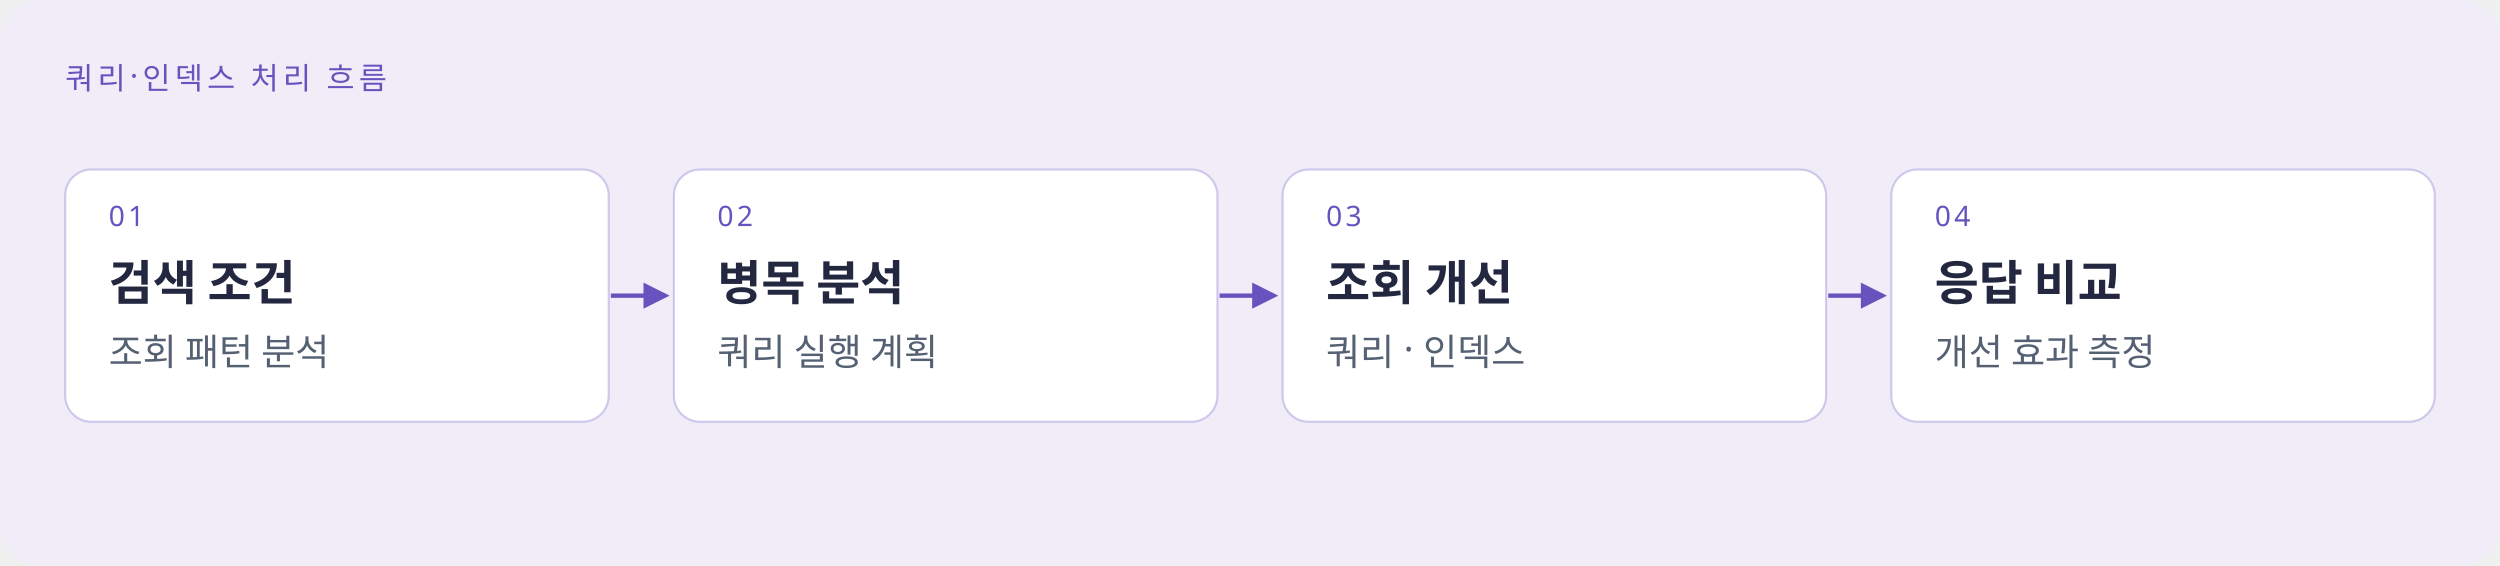
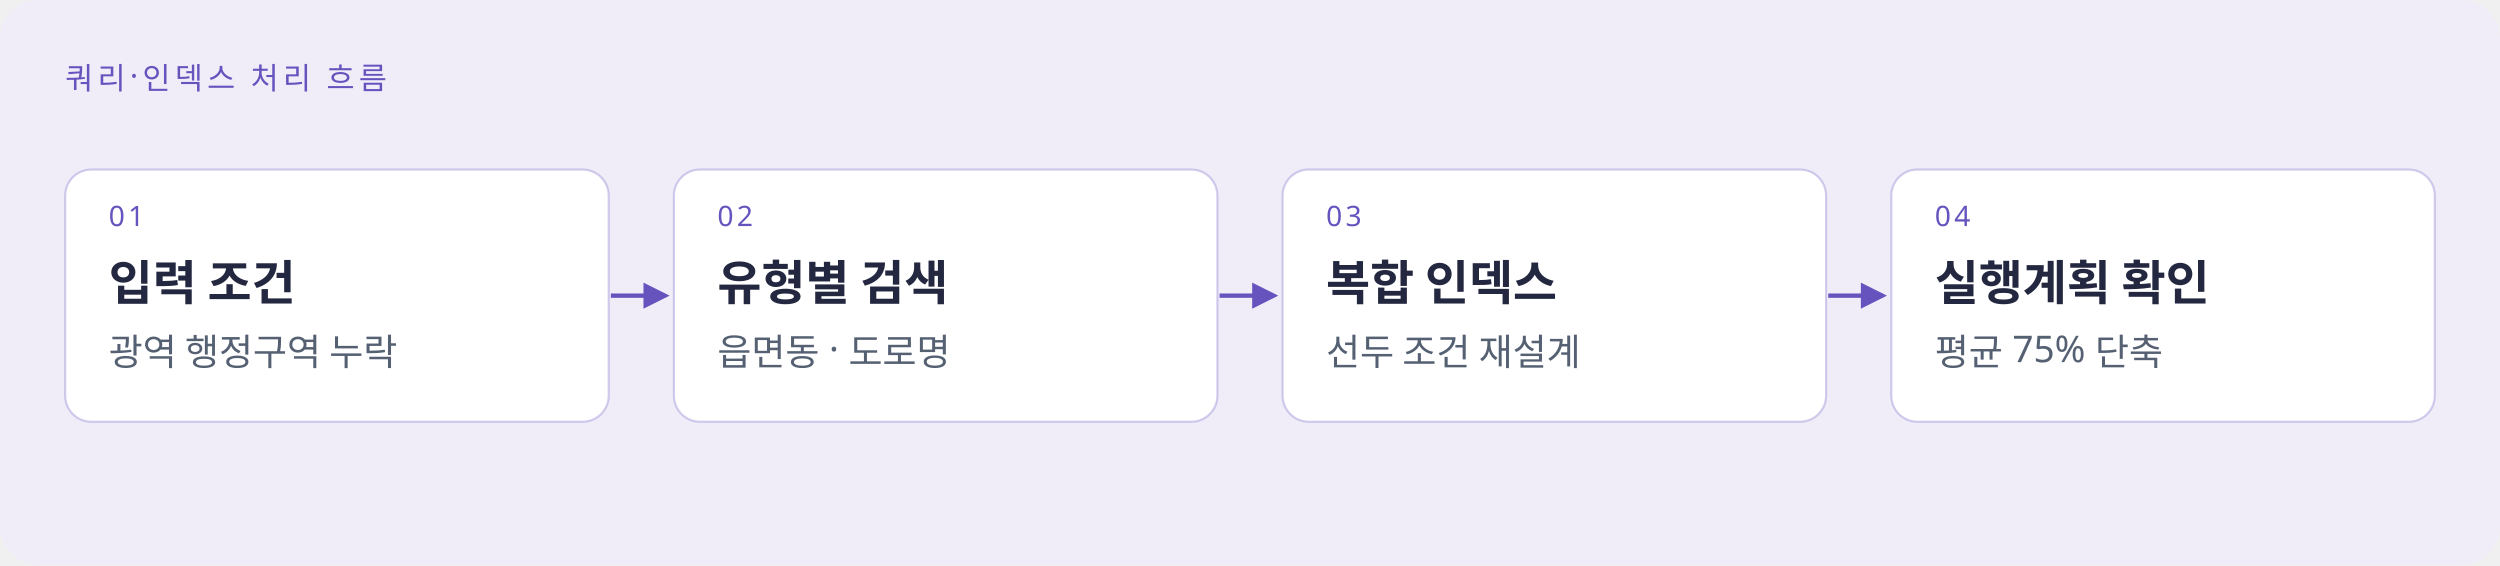
<svg xmlns="http://www.w3.org/2000/svg" viewBox="0 0 1150 260" width="1150" height="260" role="img" aria-labelledby="title desc">
  <defs>
    <marker id="arrow" markerWidth="7" markerHeight="7" refX="5" refY="3" orient="auto">
      <path d="M0 0L6 3L0 6" fill="#6653be" />
    </marker>
  </defs>
  <rect width="1150" height="260" rx="18" fill="#f0edf9" />
  <text x="30" y="41" fill="#6653be" font-family="sans-serif" font-size="14" letter-spacing="2">쿼리·인덱스 처리 흐름</text>
  <g font-family="'Malgun Gothic', sans-serif">
    <g>
      <rect x="30" y="78" width="250" height="116" rx="12" fill="white" stroke="#6653be" stroke-opacity=".28" />
      <text x="50" y="104" fill="#6653be" font-size="13" letter-spacing="1.5">01</text>
-       <text x="50" y="138" fill="#23273f" font-size="22" font-weight="700">검색 조건</text>
-       <text x="50" y="168" fill="#556173" font-size="17">조회 패턴 분석</text>
+       <text x="50" y="138" fill="#23273f" font-size="22" font-weight="700">입력 조건</text>
+       <text x="50" y="168" fill="#556173" font-size="17">광역 행정구역 누락</text>
    </g>
    <path d="M 281 136 H 306" stroke="#6653be" stroke-width="2" marker-end="url(#arrow)" />
    <g>
      <rect x="310" y="78" width="250" height="116" rx="12" fill="white" stroke="#6653be" stroke-opacity=".28" />
      <text x="330" y="104" fill="#6653be" font-size="13" letter-spacing="1.5">02</text>
-       <text x="330" y="138" fill="#23273f" font-size="22" font-weight="700">병목 분석</text>
-       <text x="330" y="168" fill="#556173" font-size="17">쿼리 실행 계획</text>
+       <text x="330" y="138" fill="#23273f" font-size="22" font-weight="700">유형별 검색</text>
+       <text x="330" y="168" fill="#556173" font-size="17">읍면동 · 도로명</text>
    </g>
    <path d="M 561 136 H 586" stroke="#6653be" stroke-width="2" marker-end="url(#arrow)" />
    <g>
      <rect x="590" y="78" width="250" height="116" rx="12" fill="white" stroke="#6653be" stroke-opacity=".28" />
      <text x="610" y="104" fill="#6653be" font-size="13" letter-spacing="1.5">03</text>
-       <text x="610" y="138" fill="#23273f" font-size="22" font-weight="700">조회 개선</text>
-       <text x="610" y="168" fill="#556173" font-size="17">쿼리 · 인덱스</text>
+       <text x="610" y="138" fill="#23273f" font-size="22" font-weight="700">복합 인덱스</text>
+       <text x="610" y="168" fill="#556173" font-size="17">선두 조건 재설계</text>
    </g>
    <path d="M 841 136 H 866" stroke="#6653be" stroke-width="2" marker-end="url(#arrow)" />
    <g>
      <rect x="870" y="78" width="250" height="116" rx="12" fill="white" stroke="#6653be" stroke-opacity=".28" />
      <text x="890" y="104" fill="#6653be" font-size="13" letter-spacing="1.5">04</text>
-       <text x="890" y="138" fill="#23273f" font-size="22" font-weight="700">응답 비교</text>
-       <text x="890" y="168" fill="#556173" font-size="17">개선 효과 측정</text>
+       <text x="890" y="138" fill="#23273f" font-size="22" font-weight="700">실행계획 확인</text>
+       <text x="890" y="168" fill="#556173" font-size="17">평균 75% 단축</text>
    </g>
  </g>
</svg>
